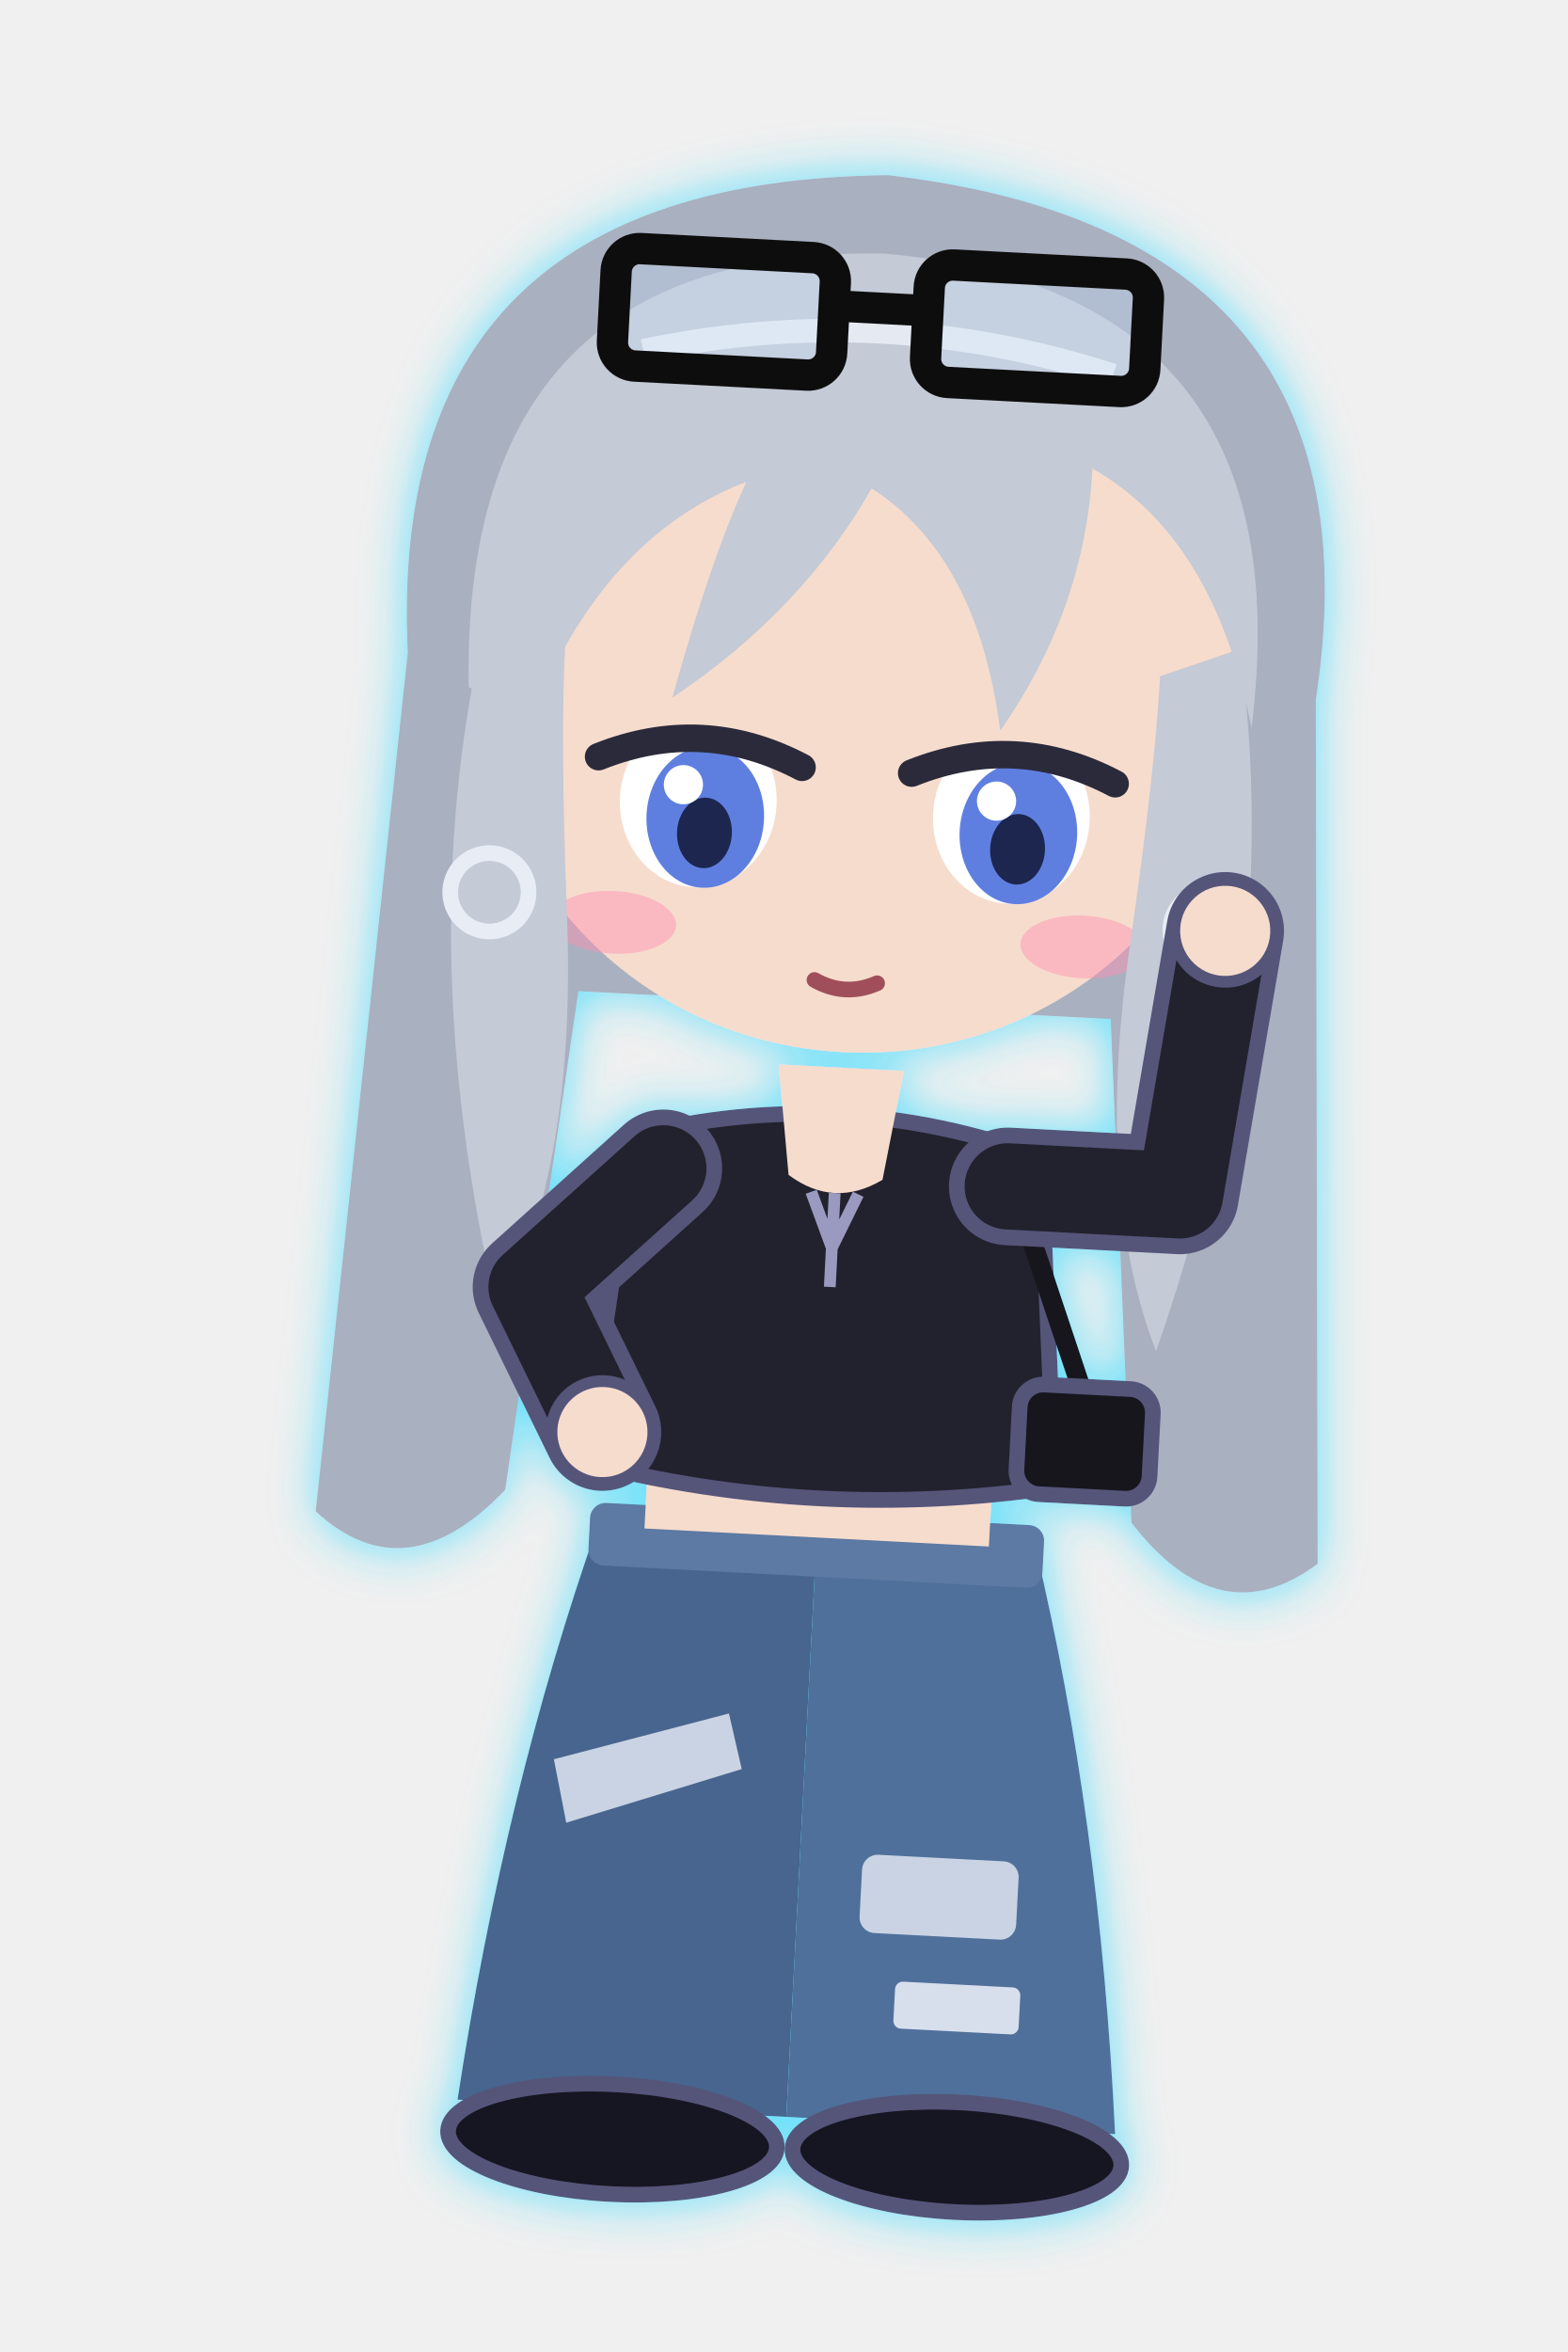
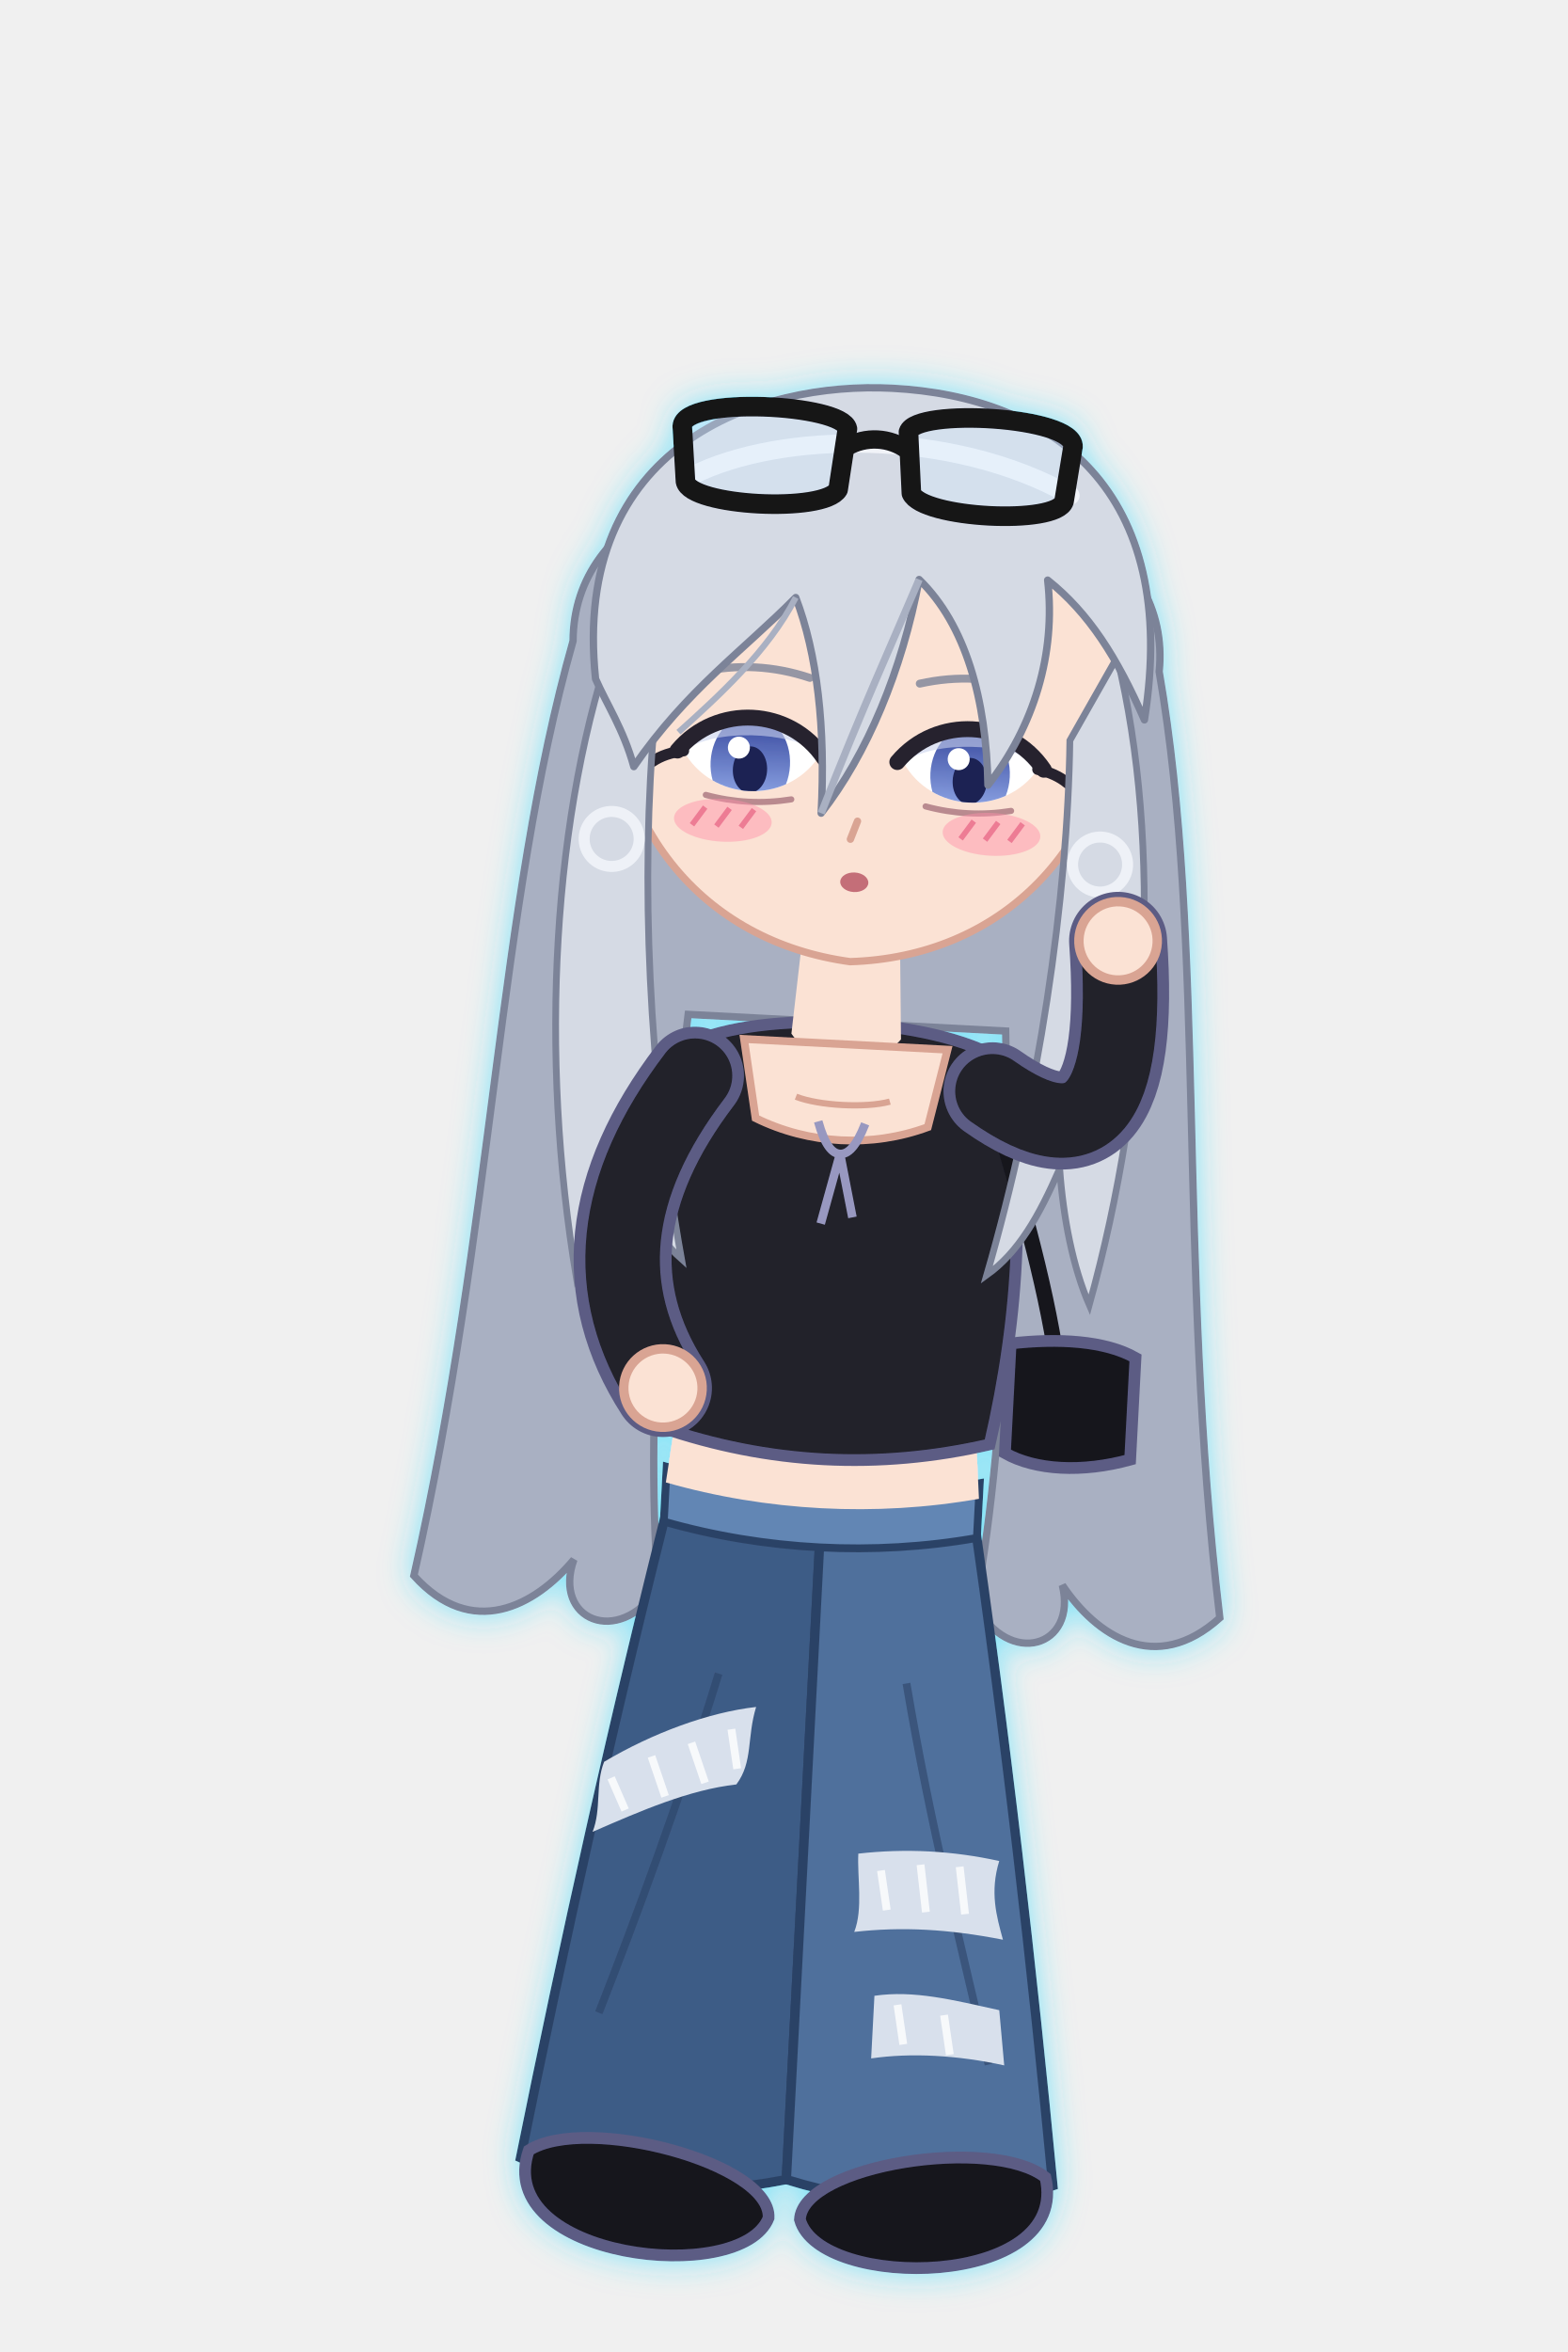
<svg xmlns="http://www.w3.org/2000/svg" viewBox="0 0 200 300" width="400" height="600">
  <defs>
    <filter id="glow" x="-20%" y="-20%" width="140%" height="140%">
-       <feDropShadow dx="0" dy="0" stdDeviation="3" flood-color="#2bd9ff" flood-opacity="0.7" />
+       <feDropShadow dx="0" dy="0" stdDeviation="2" flood-color="#2bd9ff" flood-opacity="0.55" />
    </filter>
+     <linearGradient id="iris" x1="0" y1="0" x2="0" y2="1">
+       <stop offset="0" stop-color="#34449a" />
+       <stop offset="1" stop-color="#9db6f2" />
+     </linearGradient>
  </defs>
-   <g filter="url(#glow)" transform="rotate(3 100 276)">
-     <path d="M42 86 Q36 26 100 22 Q164 26 158 86 L164 196 Q152 206 140 192 L134 128 L66 128 L60 192 Q48 206 36 196 Z" fill="#a9b0c0" />
-     <path d="M72 196 L100 196 L100 270 L58 270 Q62 230 72 196 Z" fill="#46658e" />
-     <path d="M100 196 L128 196 Q138 230 142 270 L100 270 Z" fill="#4f709b" />
-     <rect x="71" y="193" width="58" height="8" rx="2" fill="#5b7aa3" />
-     <path d="M68 226 L90 219 L92 226 L70 234 Z" fill="#c9d3e3" />
-     <rect x="108" y="236" width="20" height="10" rx="2" fill="#c9d3e3" />
-     <rect x="113" y="252" width="16" height="6" rx="1" fill="#d7dfec" />
-     <ellipse cx="78" cy="274" rx="21" ry="7" fill="#151520" stroke="#55557a" stroke-width="2" />
-     <ellipse cx="122" cy="274" rx="21" ry="7" fill="#151520" stroke="#55557a" stroke-width="2" />
-     <rect x="78" y="184" width="44" height="12" fill="#f6dccd" />
-     <path d="M74 146 Q100 138 126 146 L130 188 Q100 194 70 188 Z" fill="#22222e" stroke="#55557a" stroke-width="2" />
-     <path d="M92 136 L108 136 L106 150 Q100 154 94 150 Z" fill="#f6dccd" />
-     <path d="M97 152 L100 159 L103 152 M100 152 L100 164" fill="none" stroke="#9a9ac0" stroke-width="1.5" />
-     <path d="M122 148 L133 176" stroke="#15151f" stroke-width="2.5" />
-     <rect x="125" y="175" width="17" height="14" rx="3" fill="#15151f" stroke="#55557a" stroke-width="2" />
-     <ellipse cx="100" cy="88" rx="48" ry="46" fill="#f6dccd" />
-     <ellipse cx="80" cy="103" rx="10" ry="11" fill="#fff" />
-     <ellipse cx="81" cy="105" rx="7.5" ry="9" fill="#5f7fe0" />
-     <ellipse cx="81" cy="107" rx="3.5" ry="4.5" fill="#1d2550" />
-     <circle cx="78" cy="101" r="2.5" fill="#fff" />
-     <path d="M66 90 H94 V98 Q80 93 66 98 Z" fill="#f6dccd" />
-     <path d="M67 98 Q80 92 93 98" fill="none" stroke="#2a2a3a" stroke-width="3.5" stroke-linecap="round" />
-     <ellipse cx="120" cy="103" rx="10" ry="11" fill="#fff" />
-     <ellipse cx="121" cy="105" rx="7.5" ry="9" fill="#5f7fe0" />
-     <ellipse cx="121" cy="107" rx="3.5" ry="4.5" fill="#1d2550" />
-     <circle cx="118" cy="101" r="2.5" fill="#fff" />
-     <path d="M106 90 H134 V98 Q120 93 106 98 Z" fill="#f6dccd" />
-     <path d="M107 98 Q120 92 133 98" fill="none" stroke="#2a2a3a" stroke-width="3.5" stroke-linecap="round" />
-     <ellipse cx="70" cy="119" rx="8" ry="4" fill="#ff8fb0" opacity="0.45" />
-     <ellipse cx="130" cy="119" rx="8" ry="4" fill="#ff8fb0" opacity="0.45" />
-     <path d="M96 125 Q100 127 104 125" fill="none" stroke="#a0505a" stroke-width="2" stroke-linecap="round" />
-     <path d="M52 80 Q44 122 58 170 Q67 150 64 118 Q62 96 62 84 Z" fill="#c4cad6" />
-     <path d="M148 80 Q156 122 142 170 Q133 150 136 118 Q138 96 138 84 Z" fill="#c4cad6" />
-     <path d="M50 90 Q46 34 100 32 Q154 34 150 90 Q144 66 128 58 Q128 76 118 92 Q114 70 100 62 Q92 78 76 90 Q80 72 84 62 Q66 70 58 94 Z" fill="#c4cad6" />
-     <path d="M70 46 Q100 38 130 46" fill="none" stroke="#eef1f7" stroke-width="3" opacity="0.8" />
-     <g fill="rgba(200,230,255,0.25)" stroke="#111" stroke-width="4">
-       <rect x="66" y="33" width="28" height="15" rx="3" />
-       <rect x="106" y="33" width="28" height="15" rx="3" />
+   <g filter="url(#glow)" transform="rotate(3 100 284)">
+     <g transform="translate(100 124) scale(0.78) translate(-100 -124)">
+       <path d="M52 72 C50 30 150 30 148 72 C158 116 156 168 166 226 C156 236 146 230 140 222 C143 232 132 236 126 226 C130 194 128 160 126 132 L74 132 C72 160 70 194 74 226 C68 236 57 232 60 222 C54 230 44 236 34 226 C44 168 42 116 52 72 Z" fill="#a9b0c2" stroke="#7c8398" stroke-width="1.2" />
    </g>
-     <path d="M94 39 L106 39" stroke="#111" stroke-width="4" />
-     <circle cx="54" cy="116" r="5" fill="none" stroke="#e8ecf5" stroke-width="2" />
-     <circle cx="146" cy="116" r="5" fill="none" stroke="#e8ecf5" stroke-width="2" />
-     <path d="M78 150 L62 166 L72 184" fill="none" stroke="#55557a" stroke-width="15" stroke-linecap="round" stroke-linejoin="round" />
-     <path d="M78 150 L62 166 L72 184" fill="none" stroke="#22222e" stroke-width="11" stroke-linecap="round" stroke-linejoin="round" />
-     <circle cx="72" cy="184" r="6.5" fill="#f6dccd" stroke="#55557a" stroke-width="1.5" />
-     <path d="M122 150 L144 150 L148 116" fill="none" stroke="#55557a" stroke-width="15" stroke-linecap="round" stroke-linejoin="round" />
-     <path d="M122 150 L144 150 L148 116" fill="none" stroke="#22222e" stroke-width="11" stroke-linecap="round" stroke-linejoin="round" />
-     <circle cx="148" cy="116" r="6.5" fill="#f6dccd" stroke="#55557a" stroke-width="1.5" />
+     <path d="M81 190 L100 192 L100 278 C88 281 76 281 66 277 C70 250 75 220 81 190 Z" fill="#3e5c86" stroke="#2c4366" stroke-width="1.2" />
+     <path d="M100 192 L119 190 C125 220 130 250 134 277 C124 281 112 281 100 278 Z" fill="#4f709c" stroke="#2c4366" stroke-width="1.2" />
+     <path d="M80 188 C93 191 107 191 120 188 L120 195 C107 198 93 198 80 195 Z" fill="#6286b4" stroke="#2c4366" stroke-width="1" />
+     <path d="M88 214 C84 230 79 246 75 258" fill="none" stroke="#2c4366" stroke-width="1" opacity="0.6" />
+     <path d="M112 214 C116 232 121 248 125 262" fill="none" stroke="#2c4366" stroke-width="1" opacity="0.6" />
+     <path d="M74 226 C80 222 87 219 93 218 C92 222 93 225 91 228 C85 229 79 232 73 235 C74 232 73 229 74 226 Z" fill="#d8e0ec" />
+     <path d="M107 236 C113 235 119 235 125 236 C124 240 125 243 126 246 C119 245 113 245 107 246 C108 243 107 239 107 236 Z" fill="#d8e0ec" />
+     <path d="M110 254 C115 253 120 254 126 255 L127 262 C121 261 115 261 110 262 Z" fill="#d8e0ec" />
+     <path d="M75 228 l2 4 M80 225 l2 5 M85 223 l2 5 M90 221 l1 5 M110 238 l1 5 M115 237 l1 6 M120 237 l1 6 M113 255 l1 5 M119 256 l1 5" stroke="#fff" stroke-width="1" opacity="0.8" />
+     <path d="M67 276 C63 290 95 292 98 283 C98 276 74 271 67 276 Z" fill="#15151d" stroke="#5c5c84" stroke-width="1.5" />
+     <path d="M133 276 C137 290 105 292 102 283 C102 276 126 271 133 276 Z" fill="#15151d" stroke="#5c5c84" stroke-width="1.5" />
+     <path d="M81 180 C93 183 107 183 119 180 L120 190 C107 193 93 193 80 190 Z" fill="#fbe2d4" />
+     <path d="M80 134 C89 129 111 129 120 134 C124 150 124 166 121 183 C107 187 93 187 79 183 C76 166 76 150 80 134 Z" fill="#202029" stroke="#5c5c84" stroke-width="1.5" />
+     <path d="M94 116 L106 116 L107 132 C104 136 96 136 93 132 Z" fill="#fbe2d4" />
+     <path d="M87 133 L113 133 L111 143 C104 146 96 146 89 143 Z" fill="#fbe2d4" stroke="#d9a493" stroke-width="1" />
+     <path d="M97 143 C98 146 99 147 100 147 C101 147 102 146 103 143 M100 147 L98 156 M100 147 L102 155" fill="none" stroke="#9898c0" stroke-width="1.1" />
+     <path d="M94 140 C97 141 103 141 106 140" fill="none" stroke="#d9a493" stroke-width="0.8" />
+     <path d="M117 134 C123 150 127 162 129 172" fill="none" stroke="#15151d" stroke-width="2" />
+     <path d="M123 170 C129 169 135 169 139 171 L139 184 C133 186 127 186 123 184 Z" fill="#15151d" stroke="#5c5c84" stroke-width="1.5" />
+     <g transform="translate(100 124) scale(0.78) translate(-100 -124)">
+       <path d="M58 72 C58 102 76 120 100 122 C124 120 142 102 142 72 C142 44 58 44 58 72 Z" fill="#fbe2d4" stroke="#d9a493" stroke-width="1.2" />
+       <clipPath id="eye82">
+         <path d="M71 89 C76 82 88 82 93 89 C88 97 76 97 71 89 Z" />
+       </clipPath>
+       <path d="M71 89 C76 82 88 82 93 89 C88 97 76 97 71 89 Z" fill="#fff" />
+       <g clip-path="url(#eye82)">
+         <ellipse cx="82" cy="90.5" rx="6.5" ry="8" fill="url(#iris)" />
+         <ellipse cx="82" cy="91.5" rx="2.8" ry="3.8" fill="#1b2152" />
+         <path d="M71 84 H93 V88 C88 85 76 85 71 89 Z" fill="#c9d2ec" opacity="0.6" />
+       </g>
+       <circle cx="80" cy="88" r="1.8" fill="#fff" />
+       <path d="M70 89 C76 81 88 81 94 89" fill="none" stroke="#26222f" stroke-width="2.6" stroke-linecap="round" />
+       <path d="M71 89 Q68 89.5 66 91" fill="none" stroke="#26222f" stroke-width="1.8" stroke-linecap="round" />
+       <path d="M75 96 Q82 97.5 89 96" fill="none" stroke="#b98a8f" stroke-width="1" stroke-linecap="round" />
+       <path d="M73 76 Q82 73.5 91 76" fill="none" stroke="#7c8398" stroke-width="1.3" stroke-linecap="round" opacity="0.8" />
+       <clipPath id="eye118">
+         <path d="M107 89 C112 82 124 82 129 89 C124 97 112 97 107 89 Z" />
+       </clipPath>
+       <path d="M107 89 C112 82 124 82 129 89 C124 97 112 97 107 89 Z" fill="#fff" />
+       <g clip-path="url(#eye118)">
+         <ellipse cx="118" cy="90.5" rx="6.5" ry="8" fill="url(#iris)" />
+         <ellipse cx="118" cy="91.5" rx="2.8" ry="3.8" fill="#1b2152" />
+         <path d="M107 84 H129 V88 C124 85 112 85 107 89 Z" fill="#c9d2ec" opacity="0.6" />
+       </g>
+       <circle cx="116" cy="88" r="1.8" fill="#fff" />
+       <path d="M106 89 C112 81 124 81 130 89" fill="none" stroke="#26222f" stroke-width="2.6" stroke-linecap="round" />
+       <path d="M129 89 Q132 89.5 134 91" fill="none" stroke="#26222f" stroke-width="1.8" stroke-linecap="round" />
+       <path d="M111 96 Q118 97.5 125 96" fill="none" stroke="#b98a8f" stroke-width="1" stroke-linecap="round" />
+       <path d="M109 76 Q118 73.5 127 76" fill="none" stroke="#7c8398" stroke-width="1.3" stroke-linecap="round" opacity="0.8" />
+       <path d="M100 99 L99 102" stroke="#d9a493" stroke-width="1.2" stroke-linecap="round" />
+       <ellipse cx="100" cy="109" rx="2.3" ry="1.6" fill="#c46e78" />
+       <ellipse cx="78" cy="100" rx="8" ry="3.5" fill="#ff8fa8" opacity="0.45" />
+       <ellipse cx="122" cy="100" rx="8" ry="3.5" fill="#ff8fa8" opacity="0.45" />
+       <path d="M73 101 l2 -3 M77 101 l2 -3 M81 101 l2 -3 M117 101 l2 -3 M121 101 l2 -3 M125 101 l2 -3" stroke="#e86a8a" stroke-width="0.9" opacity="0.8" />
+       <path d="M59 70 C50 100 50 140 58 176 C61 170 63 162 64 154 C67 162 70 168 75 172 C68 142 65 110 66 84 Z" fill="#d5dae4" stroke="#7c8398" stroke-width="1.1" />
+       <path d="M141 70 C150 100 150 140 142 176 C139 170 137 162 136 154 C133 162 130 168 125 172 C132 142 135 110 134 84 Z" fill="#d5dae4" stroke="#7c8398" stroke-width="1.1" />
+       <path d="M56 78 C50 40 80 28 102 28 C128 28 150 42 146 80 C141 70 136 63 129 58 C131 70 128 82 121 92 C120 78 116 66 108 59 C106 74 101 88 94 98 C94 84 92 72 88 63 C80 72 71 79 63 92 C61 86 58 82 56 78 Z" fill="#d5dae4" stroke="#7c8398" stroke-width="1.2" stroke-linejoin="round" />
+       <path d="M108 59 C104 70 100 80 94 98" fill="none" stroke="#a9b0c2" stroke-width="1.2" />
+       <path d="M88 63 C84 72 76 80 70 86" fill="none" stroke="#a9b0c2" stroke-width="1" />
+       <path d="M70 44 C84 36 112 34 132 44" fill="none" stroke="#f4f6fb" stroke-width="3" stroke-linecap="round" opacity="0.9" />
+       <g fill="rgba(210,235,255,0.35)" stroke="#121218" stroke-width="3.2" stroke-linejoin="round">
+         <path d="M68 36 C68 31 94 31 95 35 L94 45 C92 49 70 49 69 45 Z" />
+         <path d="M105 35 C106 31 132 31 132 36 L131 45 C130 49 108 49 106 45 Z" />
+       </g>
+       <path d="M95 38 C98 36 102 36 105 38" fill="none" stroke="#121218" stroke-width="3" />
+       <circle cx="60" cy="104" r="4.5" fill="none" stroke="#eef1f7" stroke-width="1.8" />
+       <circle cx="140" cy="104" r="4.5" fill="none" stroke="#eef1f7" stroke-width="1.8" />
+     </g>
+     <path d="M81 138 Q66 160 79 178" fill="none" stroke="#5c5c84" stroke-width="12.5" stroke-linecap="round" />
+     <path d="M81 138 Q66 160 79 178" fill="none" stroke="#202029" stroke-width="9.5" stroke-linecap="round" />
+     <circle cx="79" cy="178" r="5" fill="#fbe2d4" stroke="#d9a493" stroke-width="1.2" />
+     <path d="M119 138 Q138 150 134 118" fill="none" stroke="#5c5c84" stroke-width="12.5" stroke-linecap="round" />
+     <path d="M119 138 Q138 150 134 118" fill="none" stroke="#202029" stroke-width="9.5" stroke-linecap="round" />
+     <circle cx="134" cy="118" r="5" fill="#fbe2d4" stroke="#d9a493" stroke-width="1.2" />
  </g>
</svg>
